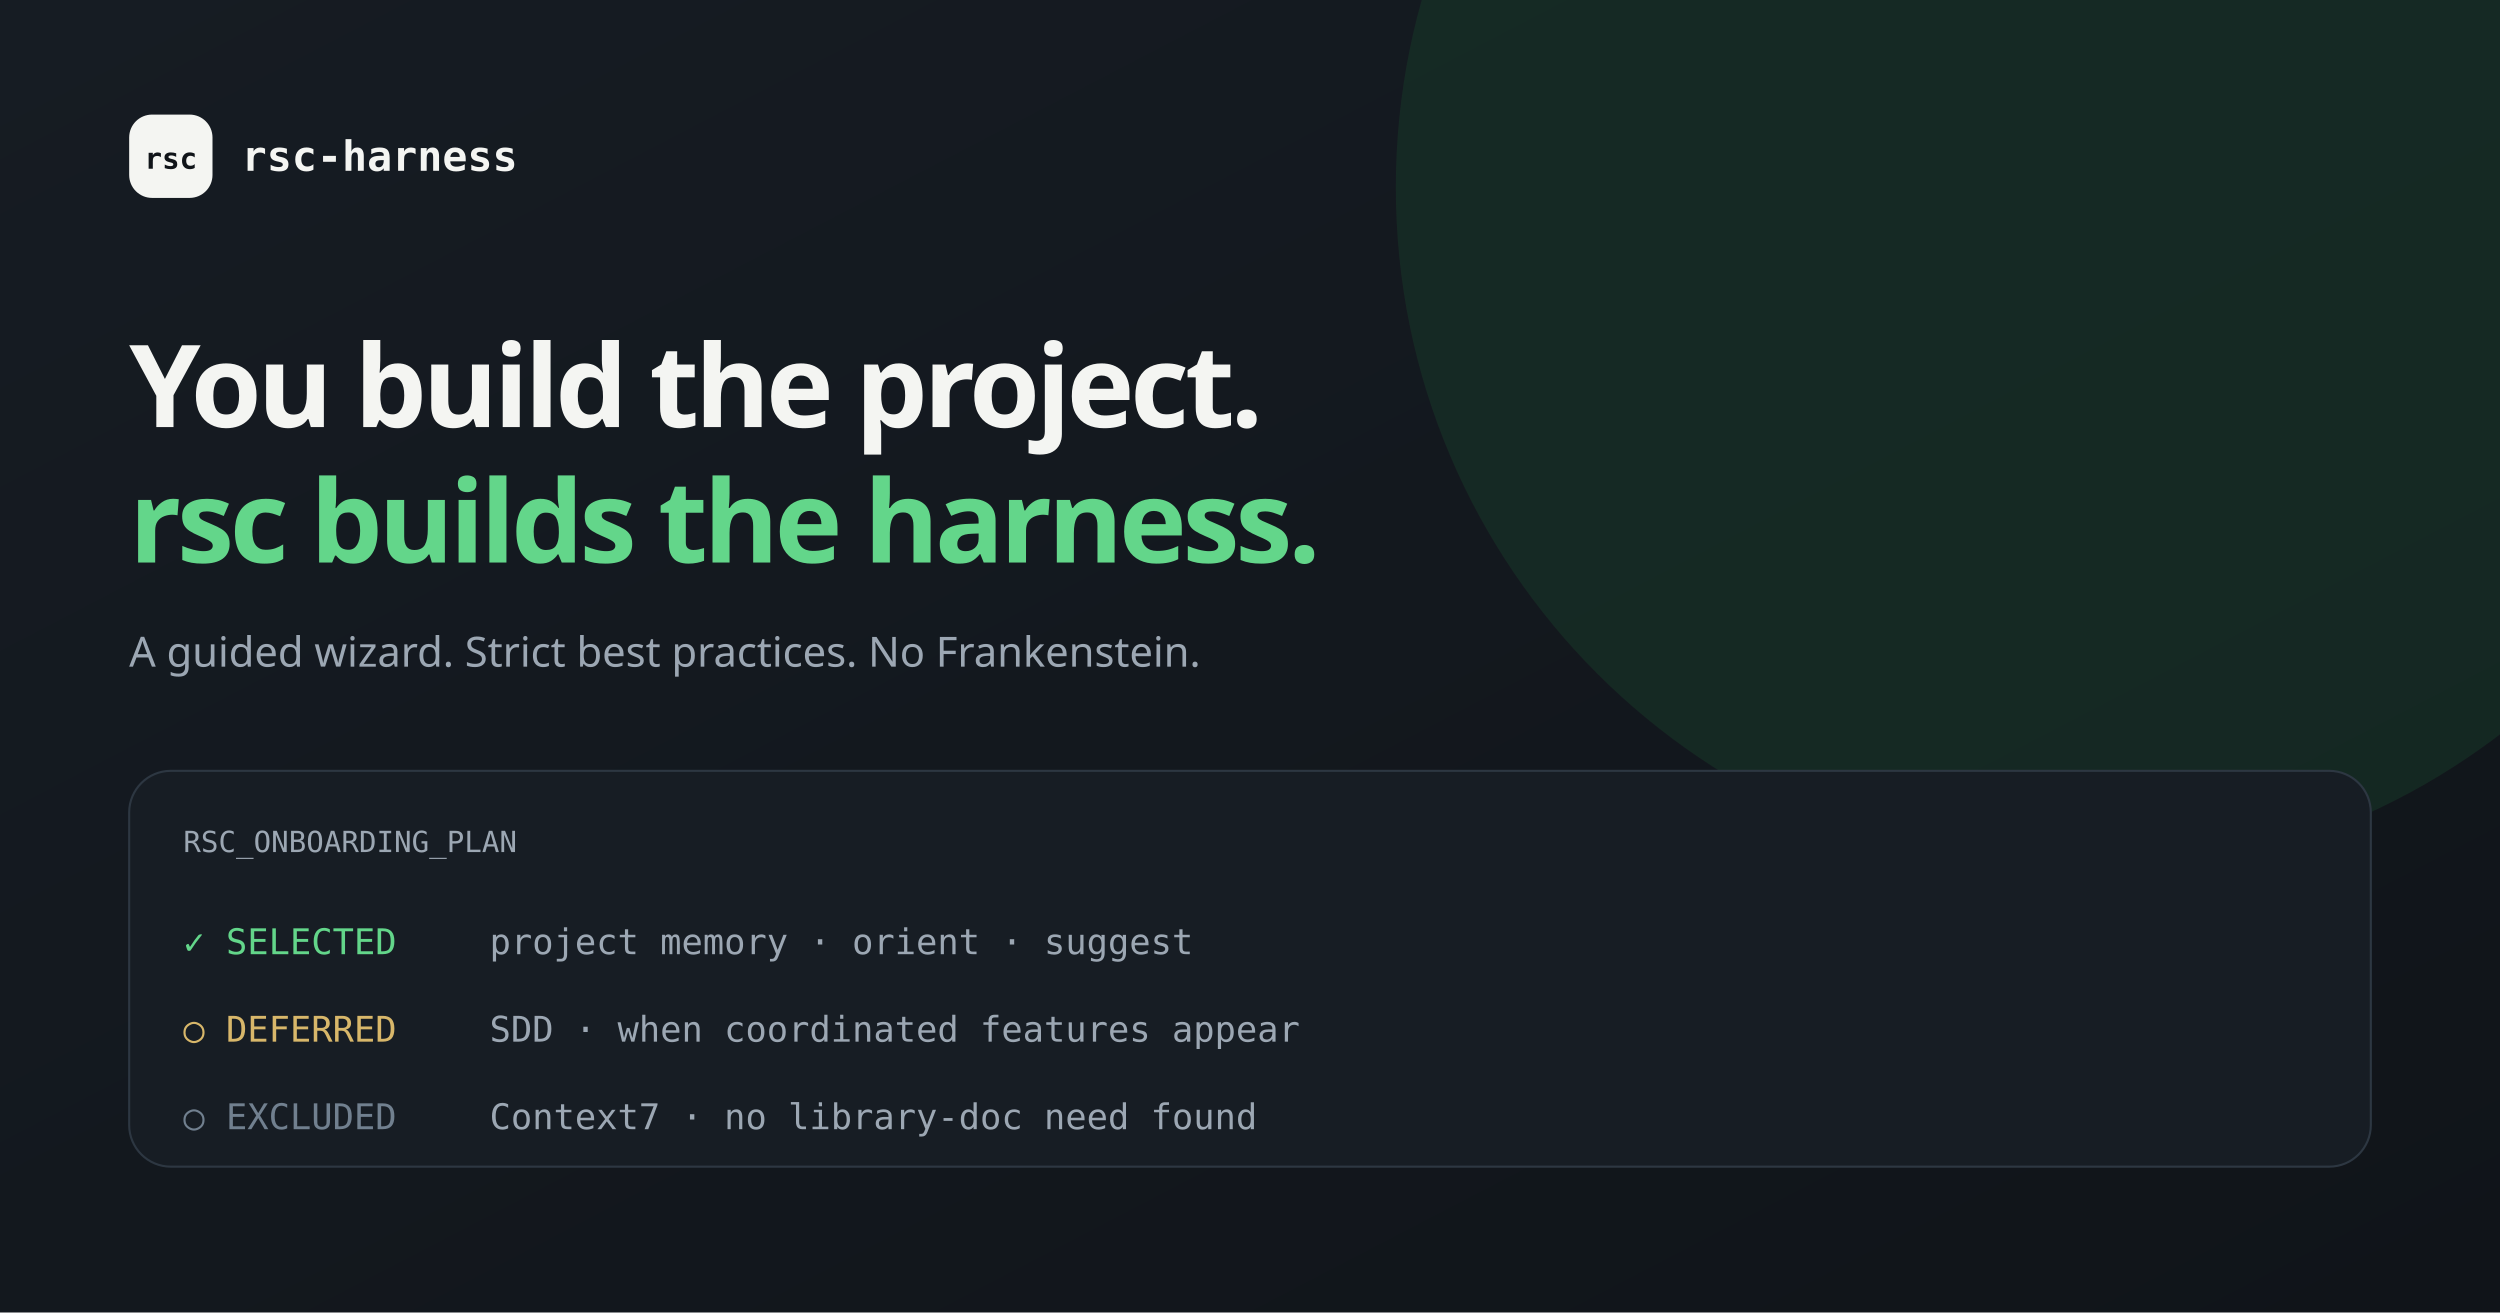
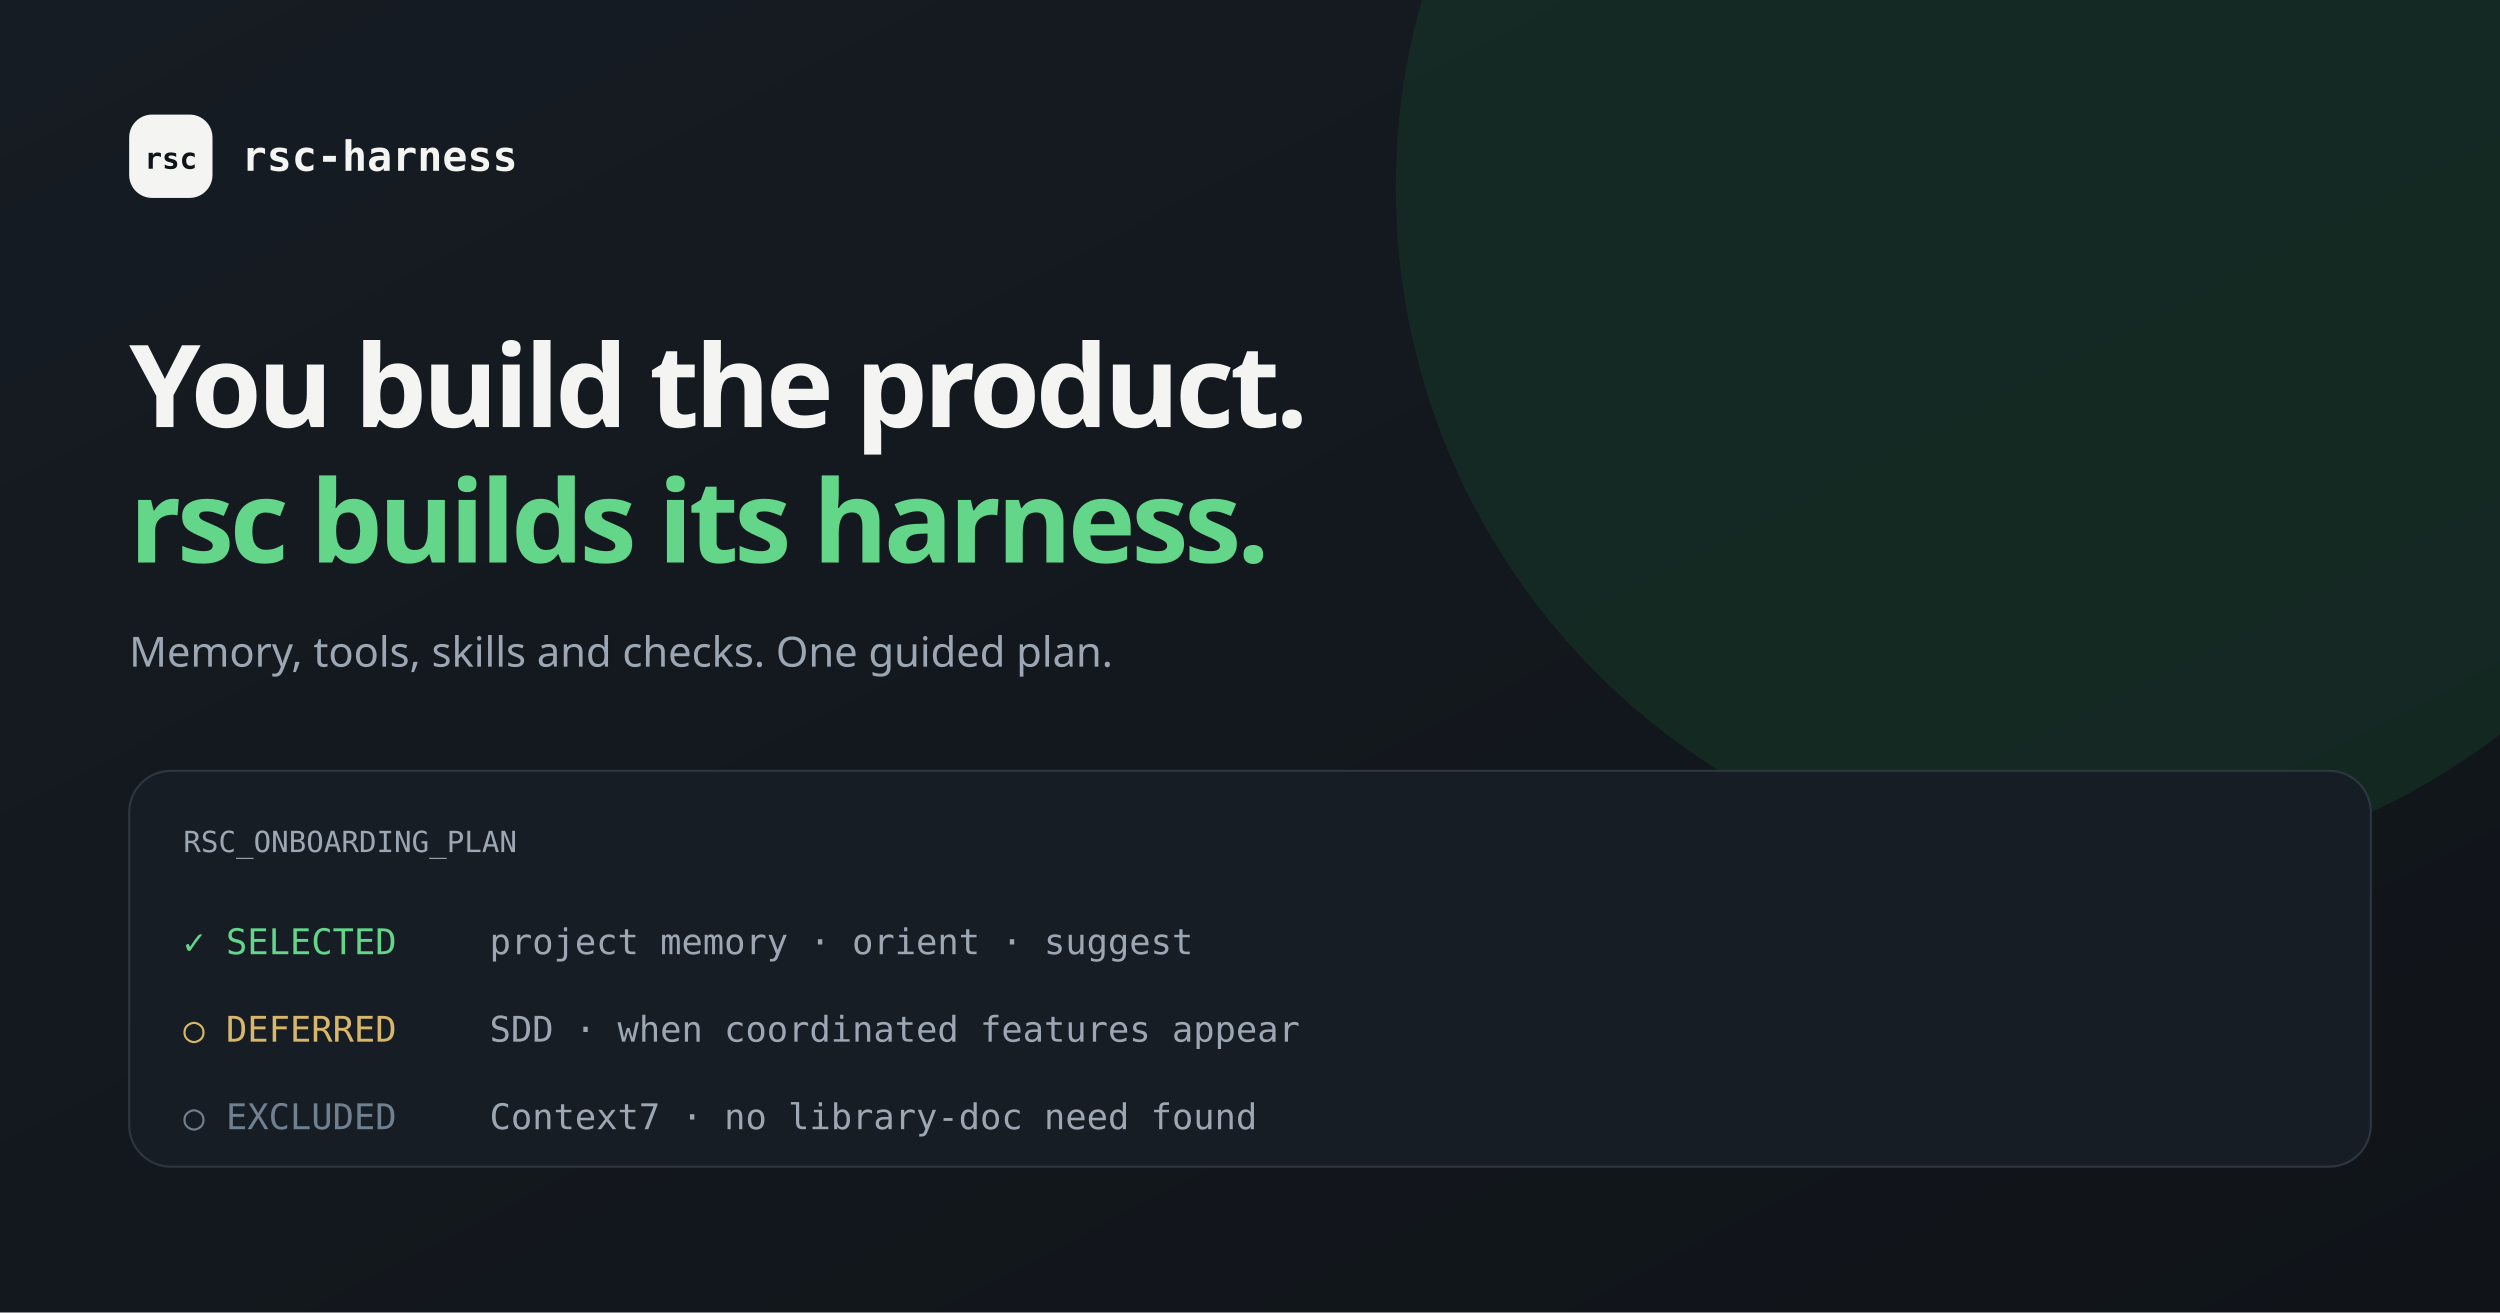
<svg xmlns="http://www.w3.org/2000/svg" width="1200" height="630" viewBox="0 0 1200 630" role="img" aria-label="rsc-harness builds a guided, verified agent harness from the user's goal">
  <defs>
    <linearGradient id="bg" x1="0" y1="0" x2="1" y2="1">
      <stop offset="0" stop-color="#161c23" />
      <stop offset="1" stop-color="#101419" />
    </linearGradient>
    <style>.sans{font-family:ui-sans-serif,system-ui,sans-serif}.mono{font-family:ui-monospace,Menlo,monospace}.ink{fill:#f4f5f2}.muted{fill:#9ca7b3}.green{fill:#63d68a}.amber{fill:#d8b76a}</style>
  </defs>
  <rect width="1200" height="630" fill="url(#bg)" />
  <circle cx="1000" cy="90" r="330" fill="#173527" opacity=".58" />
  <rect x="62" y="55" width="40" height="40" rx="11" fill="#f4f5f2" />
  <text x="82" y="81" text-anchor="middle" class="mono" font-size="14" font-weight="700" fill="#101419">rsc</text>
  <text x="116" y="82" class="mono ink" font-size="20" font-weight="700">rsc-harness</text>
-   <text x="62" y="205" class="sans ink" font-size="55" font-weight="750" letter-spacing="-2">You build the project.</text>
-   <text x="62" y="270" class="sans green" font-size="55" font-weight="750" letter-spacing="-2">rsc builds the harness.</text>
-   <text x="62" y="320" class="sans muted" font-size="20">A guided wizard. Strict best practices. No Frankenstein.</text>
+   <text x="62" y="205" class="sans ink" font-size="55" font-weight="750" letter-spacing="-2">You build the product.</text>
+   <text x="62" y="270" class="sans green" font-size="55" font-weight="750" letter-spacing="-2">rsc builds its harness.</text>
+   <text x="62" y="320" class="sans muted" font-size="20">Memory, tools, skills and checks. One guided plan.</text>
  <rect x="62" y="370" width="1076" height="190" rx="20" fill="#171d24" stroke="#2d3742" />
  <text x="88" y="409" class="mono muted" font-size="14">RSC_ONBOARDING_PLAN</text>
  <text x="88" y="458" class="mono green" font-size="17">✓ SELECTED</text>
  <text x="235" y="458" class="mono muted" font-size="17">project memory · orient · suggest</text>
  <text x="88" y="500" class="mono amber" font-size="17">○ DEFERRED</text>
  <text x="235" y="500" class="mono muted" font-size="17">SDD · when coordinated features appear</text>
  <text x="88" y="542" class="mono" fill="#71808f" font-size="17">○ EXCLUDED</text>
  <text x="235" y="542" class="mono muted" font-size="17">Context7 · no library-doc need found</text>
</svg>
